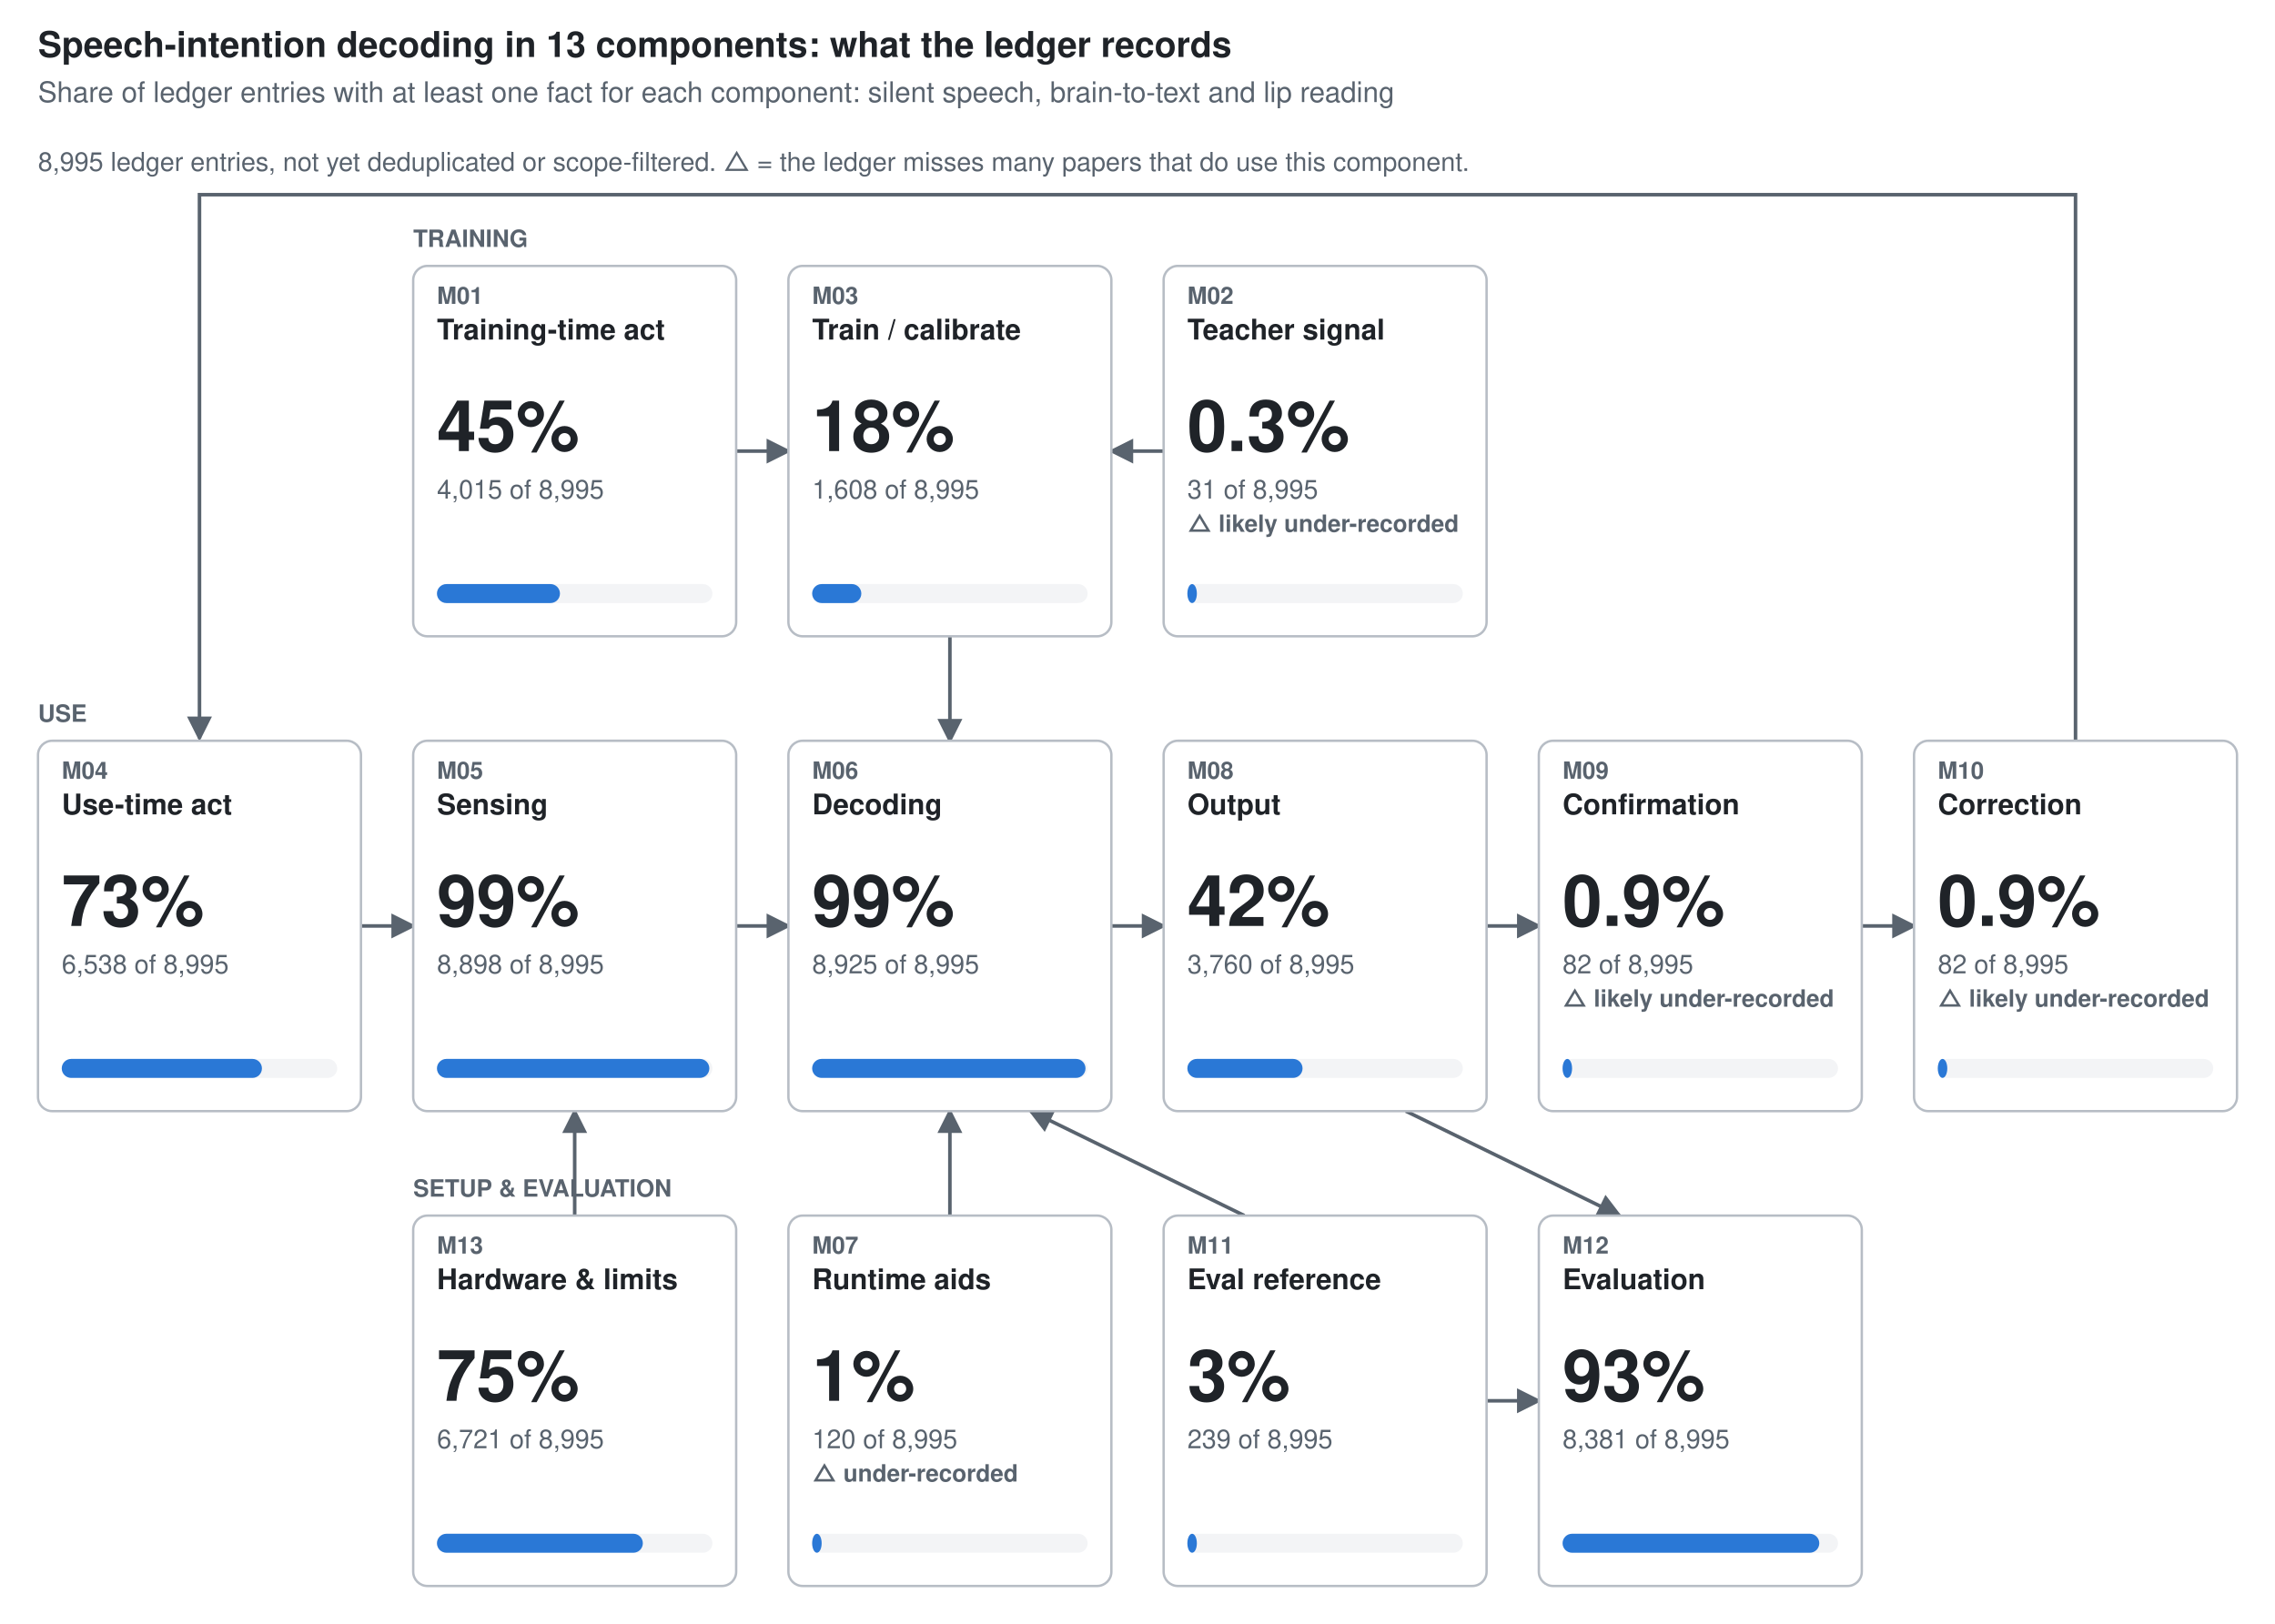
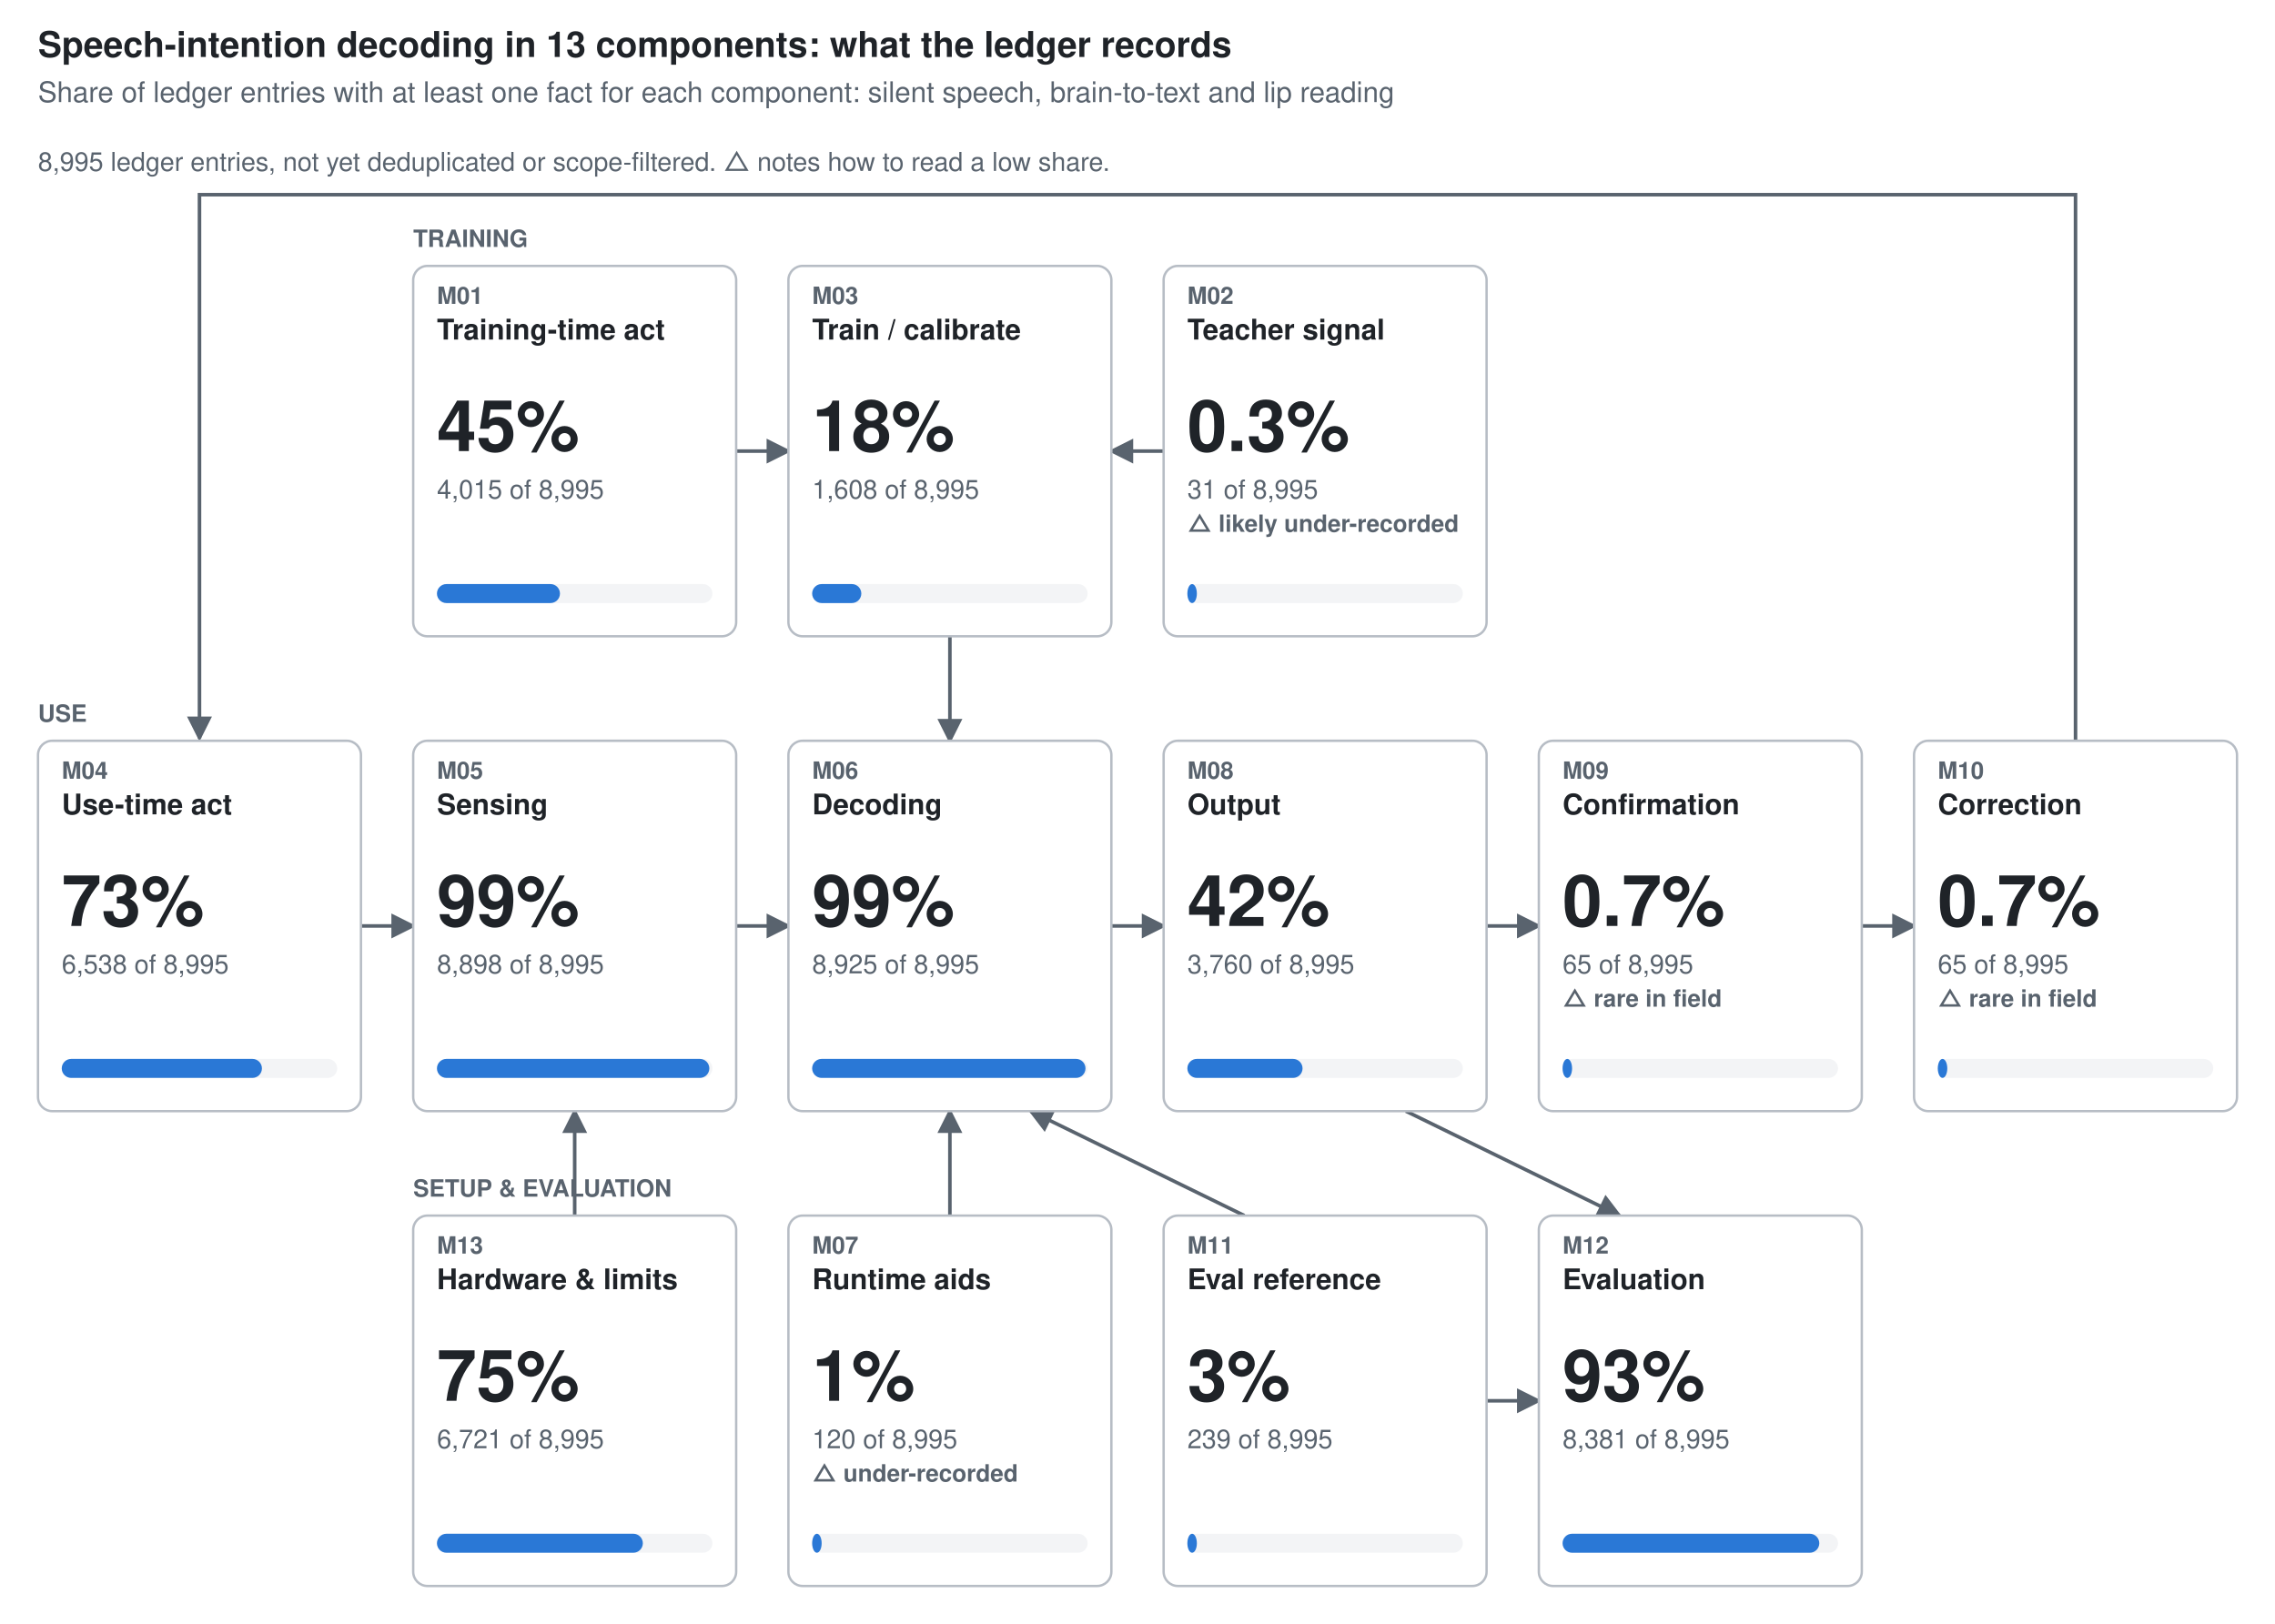
<svg xmlns="http://www.w3.org/2000/svg" width="958" height="684" viewBox="0 0 958 684" font-family="-apple-system, BlinkMacSystemFont, 'Segoe UI', Helvetica, Arial, sans-serif" role="img" aria-label="Speech-intention decoding in 13 components: what the ledger records">
  <rect width="958" height="684" fill="#ffffff" />
  <text x="16.0" y="24.0" font-size="15" fill="#1f2328" text-anchor="start" font-weight="600">Speech-intention decoding in 13 components: what the ledger records</text>
  <text x="16.0" y="43.0" font-size="12" fill="#59636e" text-anchor="start">Share of ledger entries with at least one fact for each component: silent speech, brain-to-text and lip reading</text>
  <defs>
    <marker id="a" viewBox="0 0 8 8" refX="7" refY="4" markerWidth="7" markerHeight="7" orient="auto">
      <path d="M0,0 L8,4 L0,8 Z" fill="#59636e" />
    </marker>
  </defs>
  <path d="M310,190.0 L332,190.0" fill="none" stroke="#59636e" stroke-width="1.5" marker-end="url(#a)" />
  <path d="M490,190.0 L468,190.0" fill="none" stroke="#59636e" stroke-width="1.5" marker-end="url(#a)" />
  <path d="M400.0,268 L400.0,312" fill="none" stroke="#59636e" stroke-width="1.5" marker-end="url(#a)" />
  <path d="M152,390.0 L174,390.0" fill="none" stroke="#59636e" stroke-width="1.5" marker-end="url(#a)" />
  <path d="M310,390.0 L332,390.0" fill="none" stroke="#59636e" stroke-width="1.5" marker-end="url(#a)" />
  <path d="M400.0,512 L400.0,468" fill="none" stroke="#59636e" stroke-width="1.5" marker-end="url(#a)" />
  <path d="M468,390.0 L490,390.0" fill="none" stroke="#59636e" stroke-width="1.5" marker-end="url(#a)" />
  <path d="M626,390.0 L648,390.0" fill="none" stroke="#59636e" stroke-width="1.5" marker-end="url(#a)" />
  <path d="M784,390.0 L806,390.0" fill="none" stroke="#59636e" stroke-width="1.5" marker-end="url(#a)" />
  <path d="M874.0,312 L874.0,82 L84.0,82 L84.0,311" fill="none" stroke="#59636e" stroke-width="1.5" marker-end="url(#a)" />
  <path d="M592.0,468 L682.0,512" fill="none" stroke="#59636e" stroke-width="1.5" marker-end="url(#a)" />
  <path d="M626,590.0 L648,590.0" fill="none" stroke="#59636e" stroke-width="1.5" marker-end="url(#a)" />
  <path d="M524.0,512 L434.0,468" fill="none" stroke="#59636e" stroke-width="1.5" marker-end="url(#a)" />
  <path d="M242.0,512 L242.0,468" fill="none" stroke="#59636e" stroke-width="1.5" marker-end="url(#a)" />
  <text x="174.0" y="104.0" font-size="10" fill="#59636e" text-anchor="start" font-weight="600">TRAINING</text>
  <text x="16.0" y="304.0" font-size="10" fill="#59636e" text-anchor="start" font-weight="600">USE</text>
  <text x="174.0" y="504.0" font-size="10" fill="#59636e" text-anchor="start" font-weight="600">SETUP &amp; EVALUATION</text>
  <rect x="174" y="112" width="136" height="156" rx="6" fill="#ffffff" stroke="#b7bdc5" />
  <rect x="184" y="246" width="116" height="8" rx="4" fill="#f3f4f6" />
  <rect x="184" y="246" width="51.8" height="8" rx="4" fill="#2a78d6" />
  <text x="184.0" y="190.0" font-size="30" fill="#1f2328" text-anchor="start" font-weight="700">45%</text>
  <text x="184.0" y="210.0" font-size="11" fill="#59636e" text-anchor="start">4,015 of 8,995</text>
  <text x="184.0" y="128.0" font-size="10" fill="#59636e" text-anchor="start" font-weight="600">M01</text>
  <text x="184.0" y="143.0" font-size="12" fill="#1f2328" text-anchor="start" font-weight="700">Training-time act</text>
  <rect x="332" y="112" width="136" height="156" rx="6" fill="#ffffff" stroke="#b7bdc5" />
  <rect x="342" y="246" width="116" height="8" rx="4" fill="#f3f4f6" />
  <rect x="342" y="246" width="20.7" height="8" rx="4" fill="#2a78d6" />
  <text x="342.0" y="190.0" font-size="30" fill="#1f2328" text-anchor="start" font-weight="700">18%</text>
  <text x="342.0" y="210.0" font-size="11" fill="#59636e" text-anchor="start">1,608 of 8,995</text>
  <text x="342.0" y="128.0" font-size="10" fill="#59636e" text-anchor="start" font-weight="600">M03</text>
  <text x="342.0" y="143.0" font-size="12" fill="#1f2328" text-anchor="start" font-weight="700">Train / calibrate</text>
  <rect x="490" y="112" width="136" height="156" rx="6" fill="#ffffff" stroke="#b7bdc5" />
  <rect x="500" y="246" width="116" height="8" rx="4" fill="#f3f4f6" />
  <rect x="500" y="246" width="4.0" height="8" rx="4" fill="#2a78d6" />
  <text x="500.0" y="190.0" font-size="30" fill="#1f2328" text-anchor="start" font-weight="700">0.3%</text>
  <text x="500.0" y="210.0" font-size="11" fill="#59636e" text-anchor="start">31 of 8,995</text>
  <text x="500.0" y="224.0" font-size="10" fill="#59636e" text-anchor="start" font-weight="600">△ likely under-recorded</text>
  <text x="500.0" y="128.0" font-size="10" fill="#59636e" text-anchor="start" font-weight="600">M02</text>
  <text x="500.0" y="143.0" font-size="12" fill="#1f2328" text-anchor="start" font-weight="700">Teacher signal</text>
  <rect x="16" y="312" width="136" height="156" rx="6" fill="#ffffff" stroke="#b7bdc5" />
  <rect x="26" y="446" width="116" height="8" rx="4" fill="#f3f4f6" />
  <rect x="26" y="446" width="84.3" height="8" rx="4" fill="#2a78d6" />
  <text x="26.0" y="390.0" font-size="30" fill="#1f2328" text-anchor="start" font-weight="700">73%</text>
  <text x="26.0" y="410.0" font-size="11" fill="#59636e" text-anchor="start">6,538 of 8,995</text>
  <text x="26.0" y="328.0" font-size="10" fill="#59636e" text-anchor="start" font-weight="600">M04</text>
  <text x="26.0" y="343.0" font-size="12" fill="#1f2328" text-anchor="start" font-weight="700">Use-time act</text>
  <rect x="174" y="312" width="136" height="156" rx="6" fill="#ffffff" stroke="#b7bdc5" />
  <rect x="184" y="446" width="116" height="8" rx="4" fill="#f3f4f6" />
  <rect x="184" y="446" width="114.7" height="8" rx="4" fill="#2a78d6" />
  <text x="184.0" y="390.0" font-size="30" fill="#1f2328" text-anchor="start" font-weight="700">99%</text>
  <text x="184.0" y="410.0" font-size="11" fill="#59636e" text-anchor="start">8,898 of 8,995</text>
  <text x="184.0" y="328.0" font-size="10" fill="#59636e" text-anchor="start" font-weight="600">M05</text>
  <text x="184.0" y="343.0" font-size="12" fill="#1f2328" text-anchor="start" font-weight="700">Sensing</text>
  <rect x="332" y="312" width="136" height="156" rx="6" fill="#ffffff" stroke="#b7bdc5" />
  <rect x="342" y="446" width="116" height="8" rx="4" fill="#f3f4f6" />
  <rect x="342" y="446" width="115.1" height="8" rx="4" fill="#2a78d6" />
  <text x="342.0" y="390.0" font-size="30" fill="#1f2328" text-anchor="start" font-weight="700">99%</text>
  <text x="342.0" y="410.0" font-size="11" fill="#59636e" text-anchor="start">8,925 of 8,995</text>
  <text x="342.0" y="328.0" font-size="10" fill="#59636e" text-anchor="start" font-weight="600">M06</text>
  <text x="342.0" y="343.0" font-size="12" fill="#1f2328" text-anchor="start" font-weight="700">Decoding</text>
  <rect x="490" y="312" width="136" height="156" rx="6" fill="#ffffff" stroke="#b7bdc5" />
  <rect x="500" y="446" width="116" height="8" rx="4" fill="#f3f4f6" />
  <rect x="500" y="446" width="48.5" height="8" rx="4" fill="#2a78d6" />
  <text x="500.0" y="390.0" font-size="30" fill="#1f2328" text-anchor="start" font-weight="700">42%</text>
  <text x="500.0" y="410.0" font-size="11" fill="#59636e" text-anchor="start">3,760 of 8,995</text>
  <text x="500.0" y="328.0" font-size="10" fill="#59636e" text-anchor="start" font-weight="600">M08</text>
  <text x="500.0" y="343.0" font-size="12" fill="#1f2328" text-anchor="start" font-weight="700">Output</text>
  <rect x="648" y="312" width="136" height="156" rx="6" fill="#ffffff" stroke="#b7bdc5" />
  <rect x="658" y="446" width="116" height="8" rx="4" fill="#f3f4f6" />
  <rect x="658" y="446" width="4.0" height="8" rx="4" fill="#2a78d6" />
-   <text x="658.0" y="390.0" font-size="30" fill="#1f2328" text-anchor="start" font-weight="700">0.9%</text>
-   <text x="658.0" y="410.0" font-size="11" fill="#59636e" text-anchor="start">82 of 8,995</text>
-   <text x="658.0" y="424.0" font-size="10" fill="#59636e" text-anchor="start" font-weight="600">△ likely under-recorded</text>
+   <text x="658.0" y="390.0" font-size="30" fill="#1f2328" text-anchor="start" font-weight="700">0.7%</text>
+   <text x="658.0" y="410.0" font-size="11" fill="#59636e" text-anchor="start">65 of 8,995</text>
+   <text x="658.0" y="424.0" font-size="10" fill="#59636e" text-anchor="start" font-weight="600">△ rare in field</text>
  <text x="658.0" y="328.0" font-size="10" fill="#59636e" text-anchor="start" font-weight="600">M09</text>
  <text x="658.0" y="343.0" font-size="12" fill="#1f2328" text-anchor="start" font-weight="700">Confirmation</text>
  <rect x="806" y="312" width="136" height="156" rx="6" fill="#ffffff" stroke="#b7bdc5" />
  <rect x="816" y="446" width="116" height="8" rx="4" fill="#f3f4f6" />
  <rect x="816" y="446" width="4.0" height="8" rx="4" fill="#2a78d6" />
-   <text x="816.0" y="390.0" font-size="30" fill="#1f2328" text-anchor="start" font-weight="700">0.9%</text>
-   <text x="816.0" y="410.0" font-size="11" fill="#59636e" text-anchor="start">82 of 8,995</text>
-   <text x="816.0" y="424.0" font-size="10" fill="#59636e" text-anchor="start" font-weight="600">△ likely under-recorded</text>
+   <text x="816.0" y="390.0" font-size="30" fill="#1f2328" text-anchor="start" font-weight="700">0.7%</text>
+   <text x="816.0" y="410.0" font-size="11" fill="#59636e" text-anchor="start">65 of 8,995</text>
+   <text x="816.0" y="424.0" font-size="10" fill="#59636e" text-anchor="start" font-weight="600">△ rare in field</text>
  <text x="816.0" y="328.0" font-size="10" fill="#59636e" text-anchor="start" font-weight="600">M10</text>
  <text x="816.0" y="343.0" font-size="12" fill="#1f2328" text-anchor="start" font-weight="700">Correction</text>
  <rect x="174" y="512" width="136" height="156" rx="6" fill="#ffffff" stroke="#b7bdc5" />
  <rect x="184" y="646" width="116" height="8" rx="4" fill="#f3f4f6" />
  <rect x="184" y="646" width="86.7" height="8" rx="4" fill="#2a78d6" />
  <text x="184.0" y="590.0" font-size="30" fill="#1f2328" text-anchor="start" font-weight="700">75%</text>
  <text x="184.0" y="610.0" font-size="11" fill="#59636e" text-anchor="start">6,721 of 8,995</text>
  <text x="184.0" y="528.0" font-size="10" fill="#59636e" text-anchor="start" font-weight="600">M13</text>
  <text x="184.0" y="543.0" font-size="12" fill="#1f2328" text-anchor="start" font-weight="700">Hardware &amp; limits</text>
  <rect x="332" y="512" width="136" height="156" rx="6" fill="#ffffff" stroke="#b7bdc5" />
  <rect x="342" y="646" width="116" height="8" rx="4" fill="#f3f4f6" />
  <rect x="342" y="646" width="4.0" height="8" rx="4" fill="#2a78d6" />
  <text x="342.0" y="590.0" font-size="30" fill="#1f2328" text-anchor="start" font-weight="700">1%</text>
  <text x="342.0" y="610.0" font-size="11" fill="#59636e" text-anchor="start">120 of 8,995</text>
  <text x="342.0" y="624.0" font-size="10" fill="#59636e" text-anchor="start" font-weight="600">△ under-recorded</text>
  <text x="342.0" y="528.0" font-size="10" fill="#59636e" text-anchor="start" font-weight="600">M07</text>
  <text x="342.0" y="543.0" font-size="12" fill="#1f2328" text-anchor="start" font-weight="700">Runtime aids</text>
  <rect x="490" y="512" width="136" height="156" rx="6" fill="#ffffff" stroke="#b7bdc5" />
  <rect x="500" y="646" width="116" height="8" rx="4" fill="#f3f4f6" />
  <rect x="500" y="646" width="4.0" height="8" rx="4" fill="#2a78d6" />
  <text x="500.0" y="590.0" font-size="30" fill="#1f2328" text-anchor="start" font-weight="700">3%</text>
  <text x="500.0" y="610.0" font-size="11" fill="#59636e" text-anchor="start">239 of 8,995</text>
  <text x="500.0" y="528.0" font-size="10" fill="#59636e" text-anchor="start" font-weight="600">M11</text>
  <text x="500.0" y="543.0" font-size="12" fill="#1f2328" text-anchor="start" font-weight="700">Eval reference</text>
  <rect x="648" y="512" width="136" height="156" rx="6" fill="#ffffff" stroke="#b7bdc5" />
  <rect x="658" y="646" width="116" height="8" rx="4" fill="#f3f4f6" />
  <rect x="658" y="646" width="108.1" height="8" rx="4" fill="#2a78d6" />
  <text x="658.0" y="590.0" font-size="30" fill="#1f2328" text-anchor="start" font-weight="700">93%</text>
  <text x="658.0" y="610.0" font-size="11" fill="#59636e" text-anchor="start">8,381 of 8,995</text>
  <text x="658.0" y="528.0" font-size="10" fill="#59636e" text-anchor="start" font-weight="600">M12</text>
  <text x="658.0" y="543.0" font-size="12" fill="#1f2328" text-anchor="start" font-weight="700">Evaluation</text>
-   <text x="16.0" y="72.0" font-size="11" fill="#59636e" text-anchor="start">8,995 ledger entries, not yet deduplicated or scope-filtered. △ = the ledger misses many papers that do use this component.</text>
+   <text x="16.0" y="72.0" font-size="11" fill="#59636e" text-anchor="start">8,995 ledger entries, not yet deduplicated or scope-filtered. △ notes how to read a low share.</text>
</svg>
